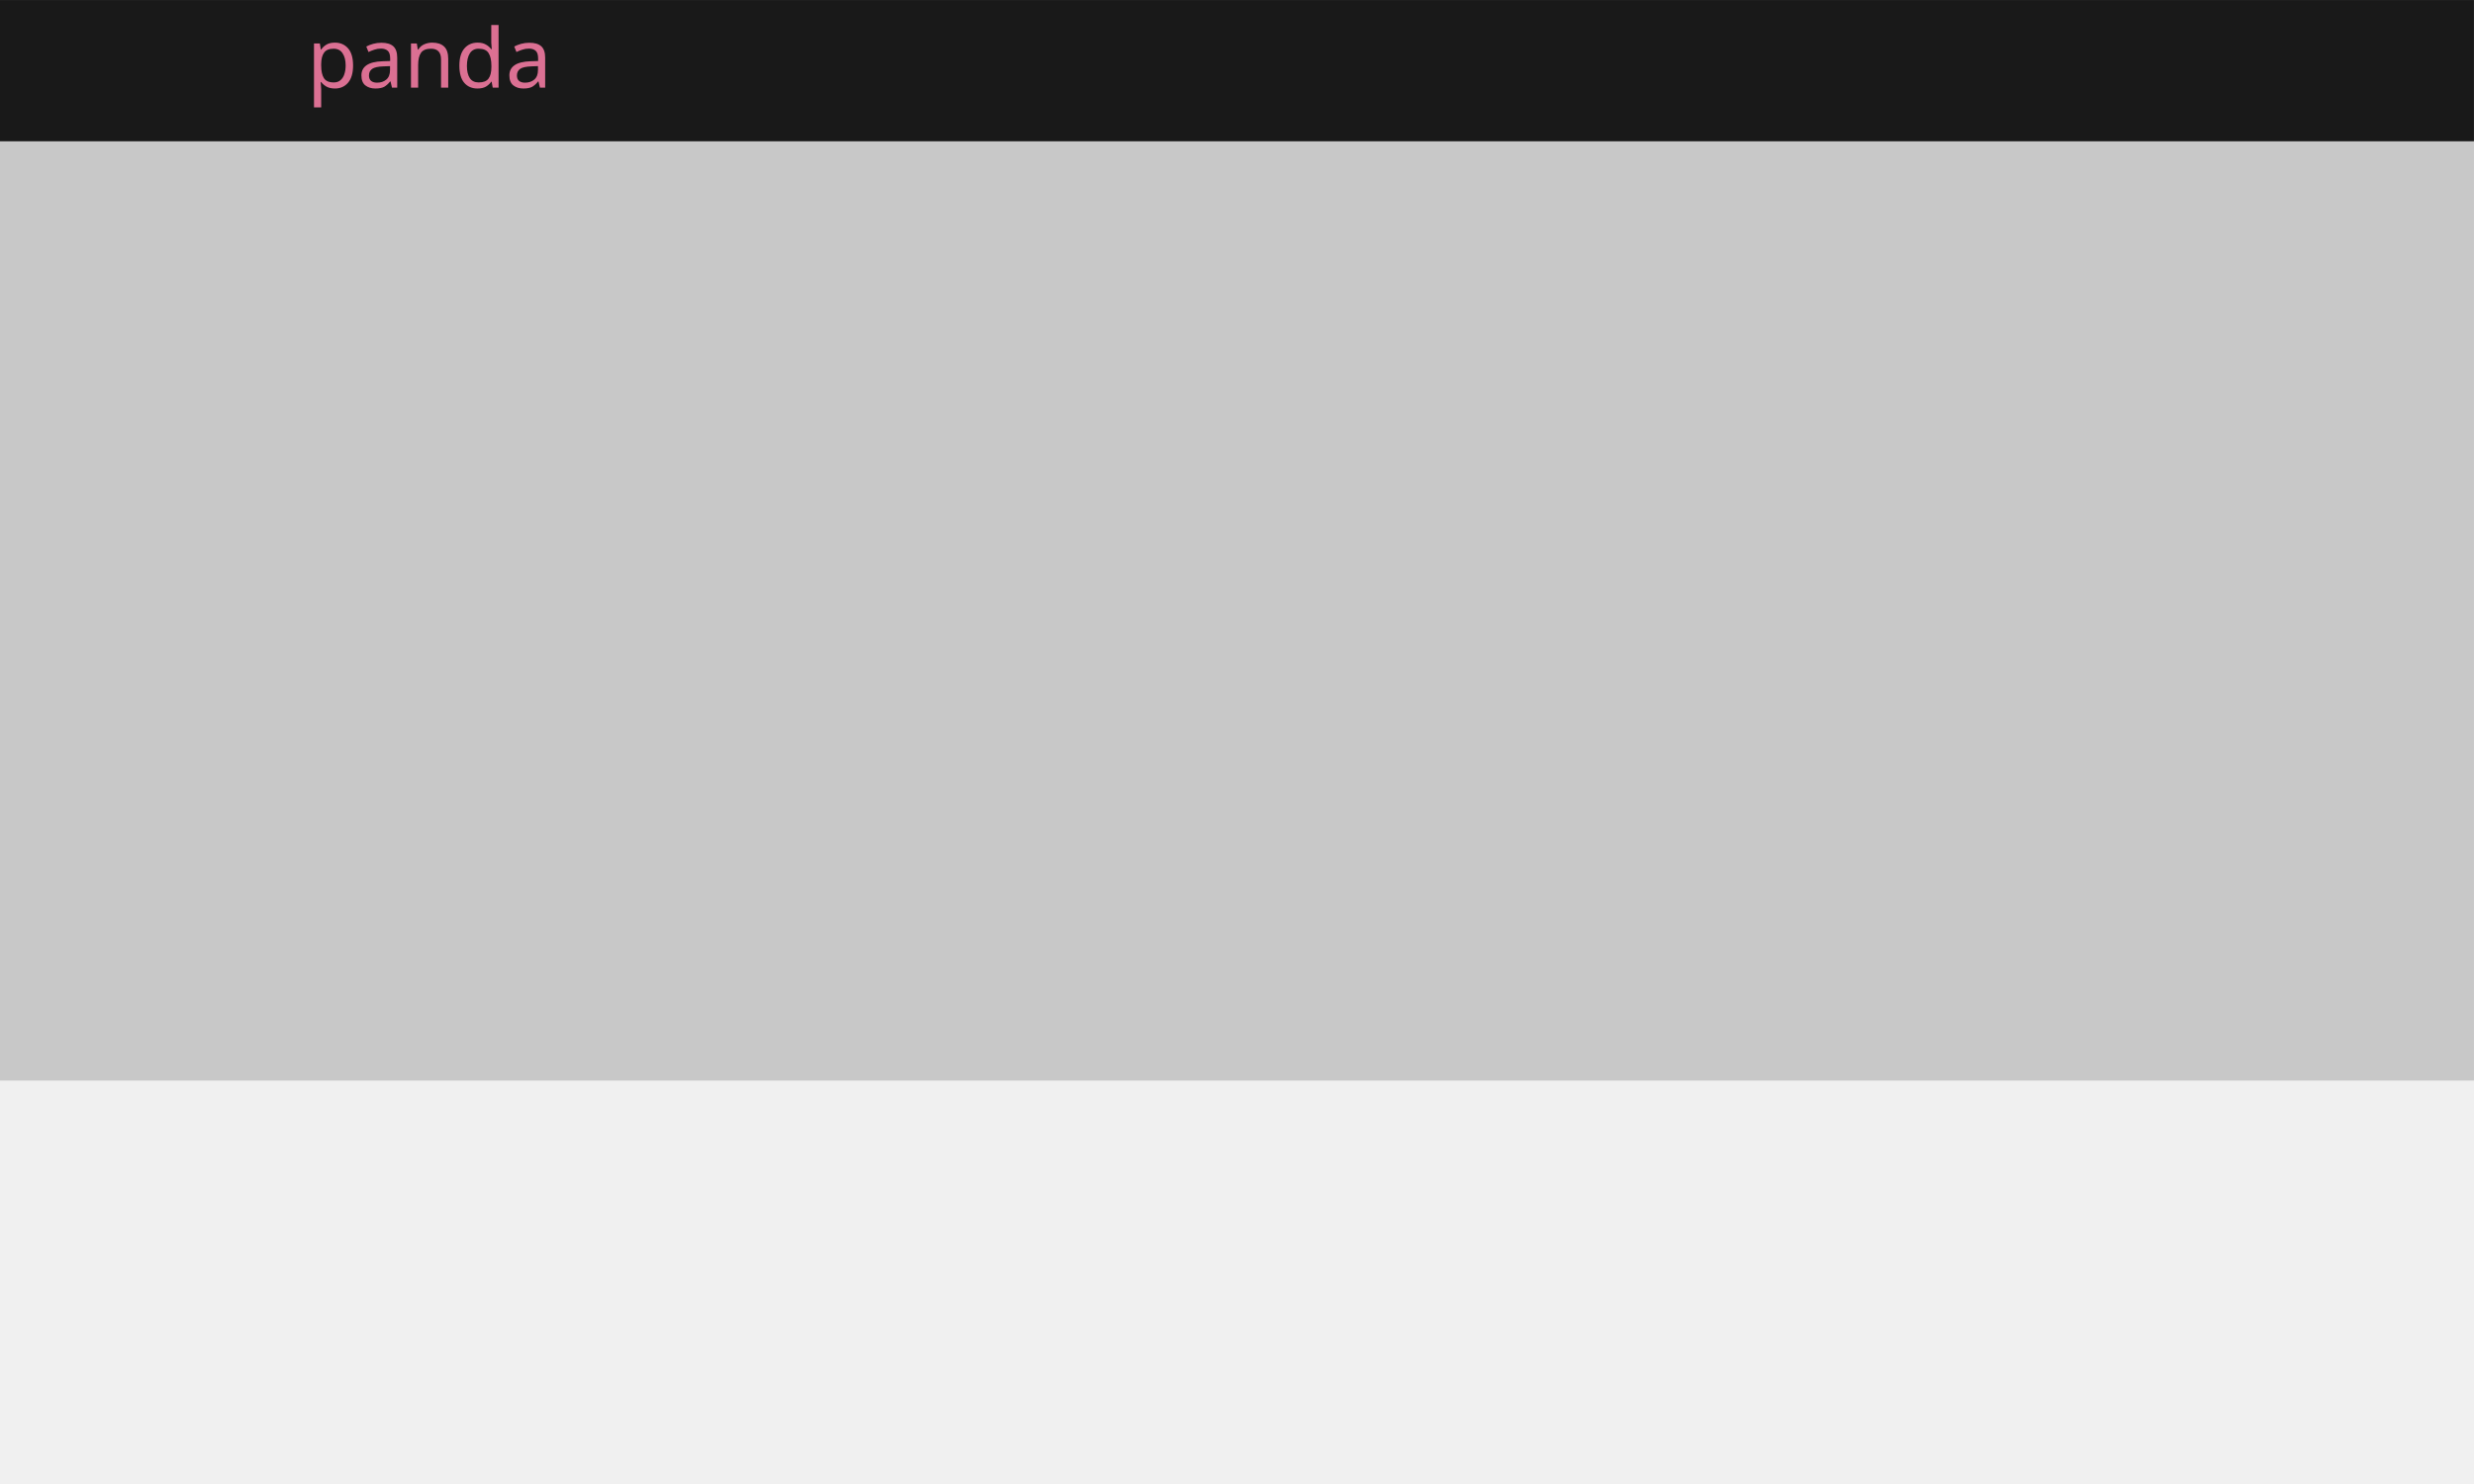
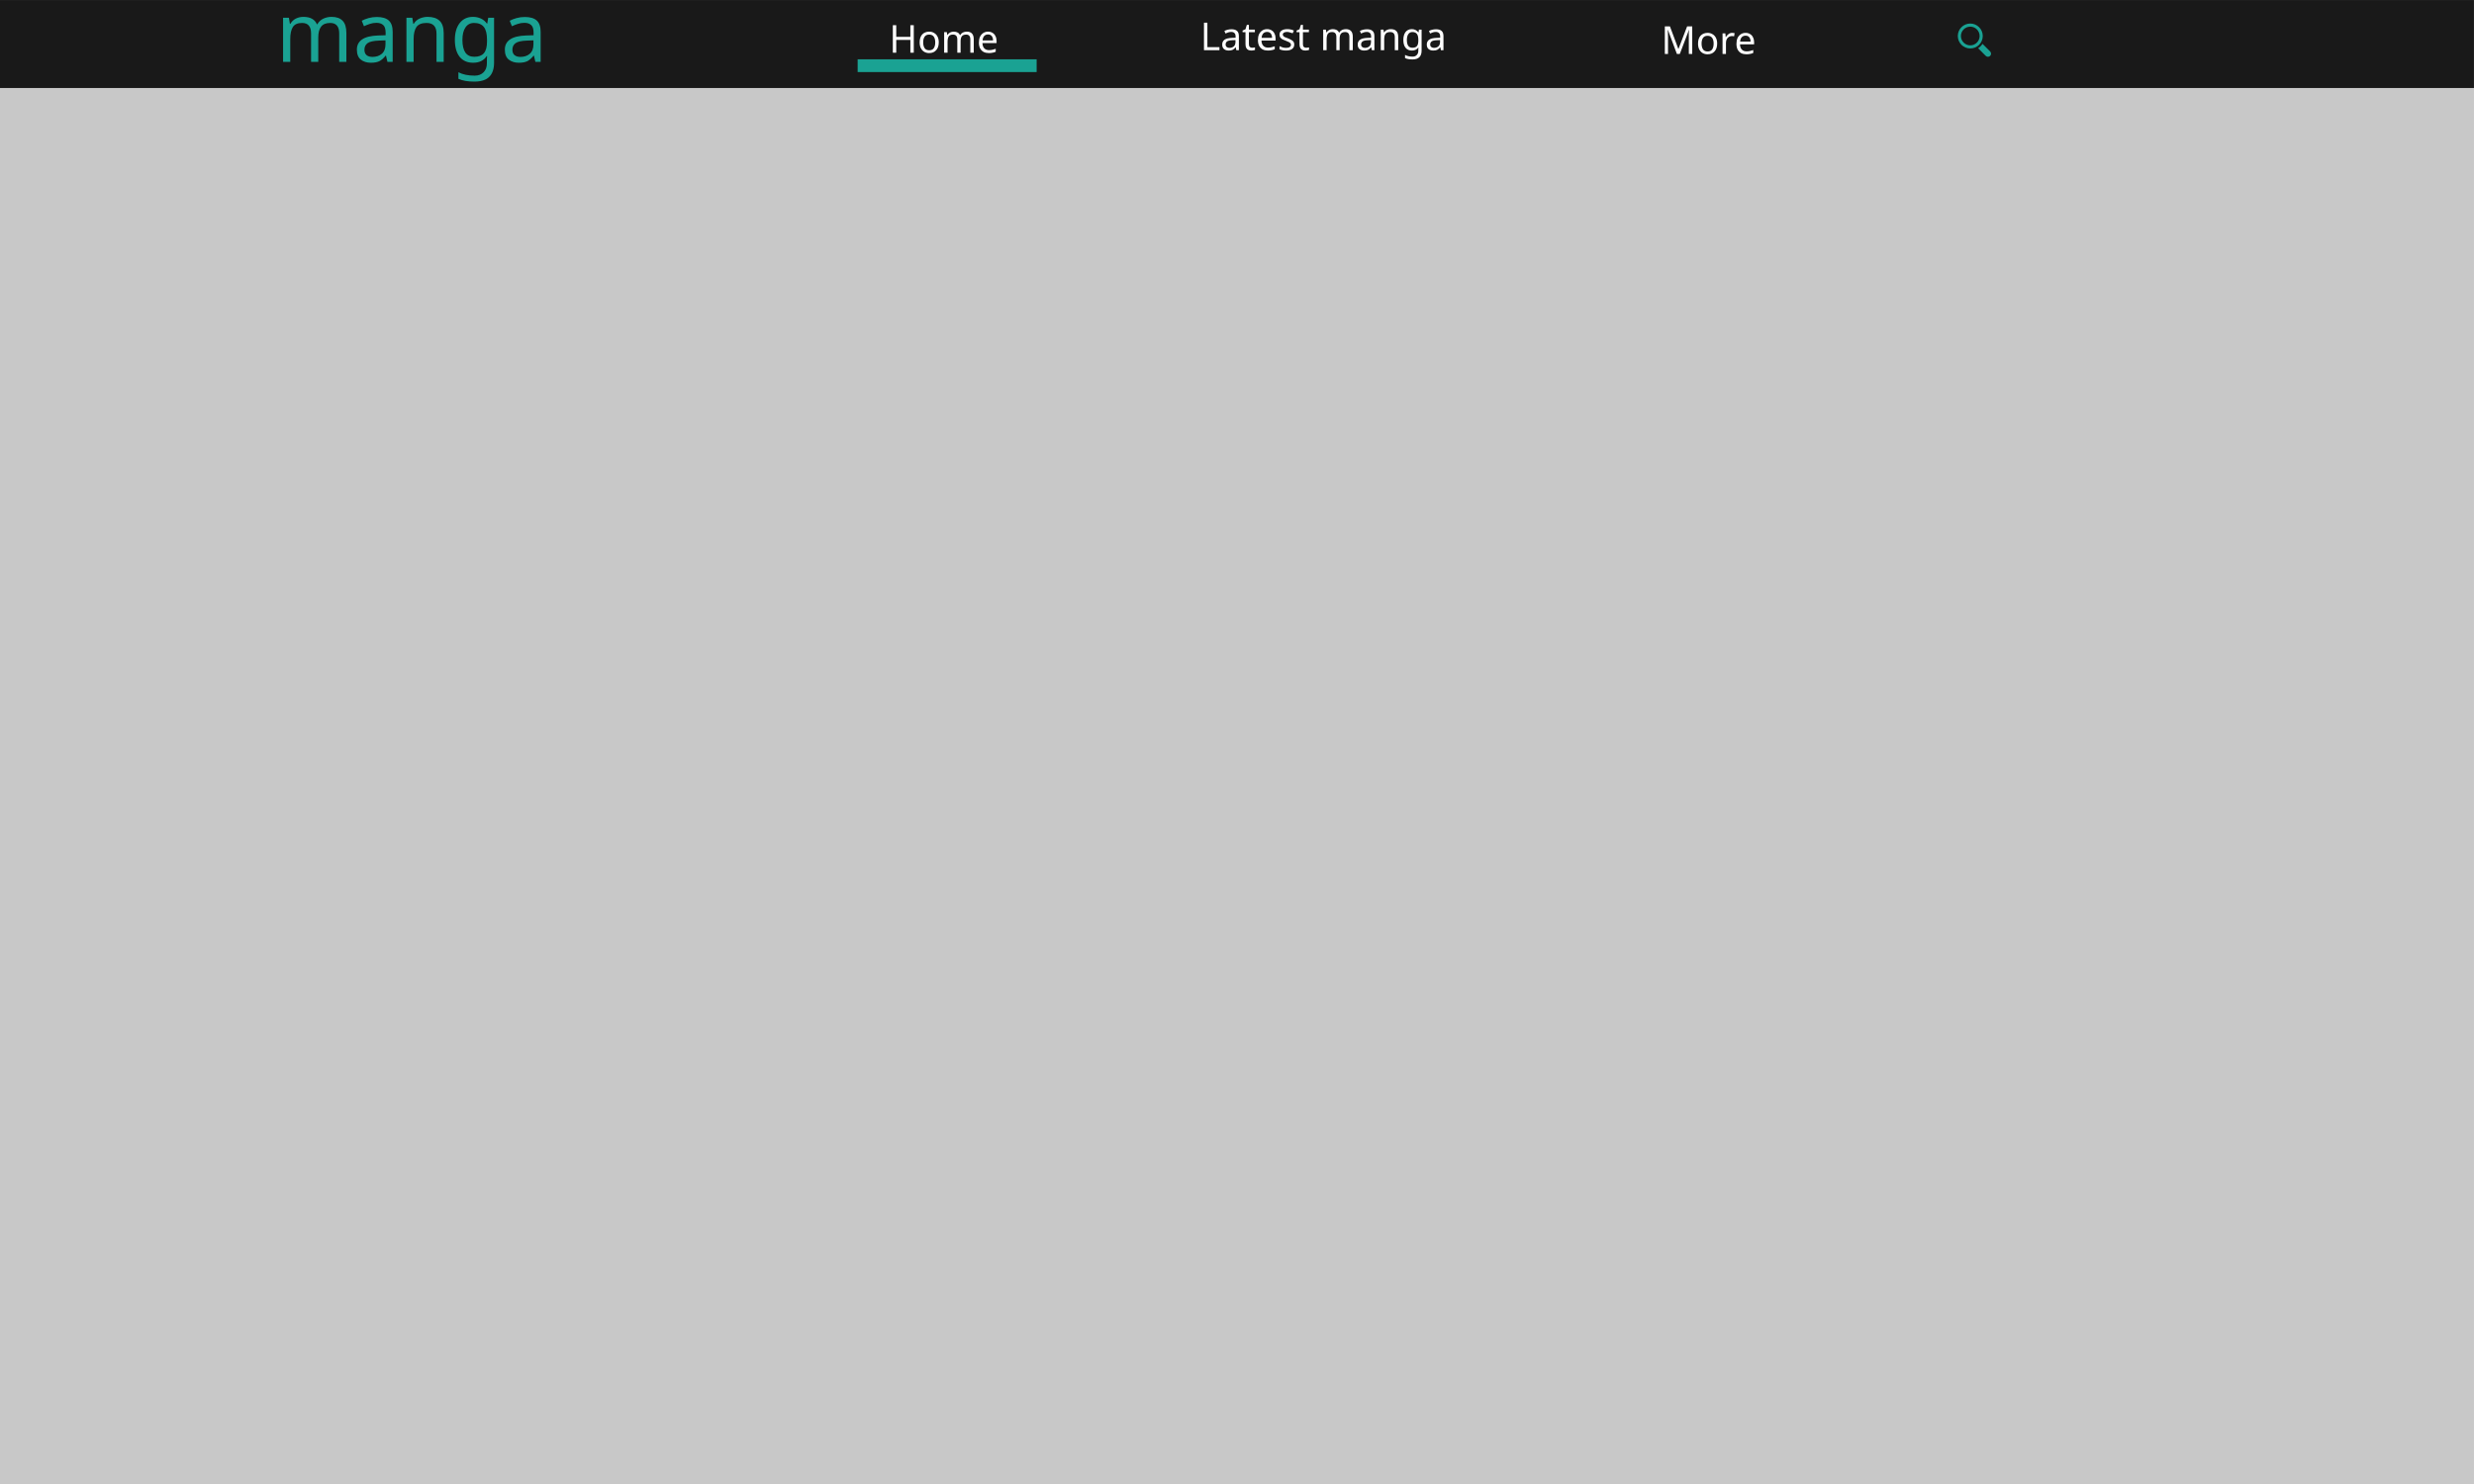
<svg xmlns="http://www.w3.org/2000/svg" width="1200" height="720" viewBox="0 0 317.5 190.5" version="1.1" id="svg46">
  <defs id="defs40" />
  <g id="layer1" transform="translate(0,-106.5)" />
-   <path style="fill:#c8c8c8;fill-opacity:1;stroke-width:0.264" d="M -6.4595222e-4,0.004 V 138.711 H 317.495 V 0.004 Z" id="rect106" />
-   <rect style="fill:#191919;fill-opacity:1;fill-rule:evenodd;stroke-width:0.621" id="rect4632" width="317.496" height="18.133" x="-0.001" y="0.004" />
-   <text xml:space="preserve" style="font-style:normal;font-weight:normal;font-size:10.583px;line-height:1.25;font-family:sans-serif;letter-spacing:0px;word-spacing:0px;fill:#db7093;fill-opacity:0;stroke:none;stroke-width:0.265;" x="8.233" y="8.337" id="text4636">
-     <tspan id="tspan4634" x="8.233" y="8.337" style="stroke-width:0.265;fill:#db7093;fill-opacity:0;">manga</tspan>
+   <path style="fill:#c8c8c8;fill-opacity:1;stroke-width:0.309" d="M -6.4595222e-4,0.004 V 190.561 H 317.495 V 0.004 Z" id="rect106" />
+   <rect style="fill:#191919;fill-opacity:1;fill-rule:evenodd;stroke-width:0.49" id="rect4632" width="317.496" height="11.293" x="-0.001" y="0.004" />
+   <text xml:space="preserve" style="font-style:normal;font-weight:normal;font-size:10.583px;line-height:1.25;font-family:sans-serif;letter-spacing:0px;word-spacing:0px;fill:#1aa293;fill-opacity:1;stroke:none;stroke-width:0.265;" x="35.421" y="7.945" id="text4640">
+     <tspan id="tspan4638" x="35.421" y="7.945" style="font-style:normal;font-variant:normal;font-weight:500;font-stretch:normal;font-size:10.583px;font-family:'3270Medium Nerd Font';-inkscape-font-specification:'3270Medium Nerd Font, Medium';font-variant-ligatures:normal;font-variant-caps:normal;font-variant-numeric:normal;font-feature-settings:normal;text-align:start;writing-mode:lr-tb;text-anchor:start;fill:#1aa293;fill-opacity:1;stroke-width:0.265;">manga</tspan>
  </text>
-   <text xml:space="preserve" style="font-style:normal;font-weight:normal;font-size:10.583px;line-height:1.25;font-family:sans-serif;letter-spacing:0px;word-spacing:0px;fill:#db7093;fill-opacity:1;stroke:none;stroke-width:0.265" x="39.392" y="11.255" id="text4640">
-     <tspan id="tspan4638" x="39.392" y="11.255" style="fill:#db7093;fill-opacity:1;stroke-width:0.265">panda</tspan>
+   <text xml:space="preserve" style="font-style:normal;font-weight:normal;font-size:10.583px;line-height:1.25;font-family:sans-serif;letter-spacing:0px;word-spacing:0px;fill:#000000;fill-opacity:1;stroke:none;stroke-width:0.265" x="111.125" y="9.134" id="text4555">
+     <tspan id="tspan4553" x="111.125" y="18.498" style="stroke-width:0.265" />
  </text>
+   <text xml:space="preserve" style="font-style:normal;font-variant:normal;font-weight:normal;font-stretch:normal;font-size:4.939px;line-height:1.25;font-family:sans-serif;-inkscape-font-specification:'sans-serif, Normal';font-variant-ligatures:normal;font-variant-caps:normal;font-variant-numeric:normal;font-feature-settings:normal;text-align:start;letter-spacing:0px;word-spacing:0px;writing-mode:lr-tb;text-anchor:start;fill:#ffffff;fill-opacity:1;stroke:none;stroke-width:0.265" x="114.097" y="6.765" id="text4559">
+     <tspan id="tspan4557" x="114.097" y="6.765" style="font-style:normal;font-variant:normal;font-weight:normal;font-stretch:normal;font-size:4.939px;font-family:sans-serif;-inkscape-font-specification:'sans-serif, Normal';font-variant-ligatures:normal;font-variant-caps:normal;font-variant-numeric:normal;font-feature-settings:normal;text-align:start;writing-mode:lr-tb;text-anchor:start;fill:#ffffff;fill-opacity:1;stroke-width:0.265">Home</tspan>
+   </text>
+   <text xml:space="preserve" style="font-style:normal;font-variant:normal;font-weight:normal;font-stretch:normal;font-size:4.939px;line-height:1.25;font-family:sans-serif;-inkscape-font-specification:'sans-serif, Normal';font-variant-ligatures:normal;font-variant-caps:normal;font-variant-numeric:normal;font-feature-settings:normal;text-align:start;letter-spacing:0px;word-spacing:0px;writing-mode:lr-tb;text-anchor:start;fill:#ffffff;fill-opacity:1;stroke:none;stroke-width:0.265" x="154.029" y="6.442" id="text4563">
+     <tspan id="tspan4561" x="154.029" y="6.442" style="font-style:normal;font-variant:normal;font-weight:normal;font-stretch:normal;font-size:4.939px;font-family:sans-serif;-inkscape-font-specification:'sans-serif, Normal';font-variant-ligatures:normal;font-variant-caps:normal;font-variant-numeric:normal;font-feature-settings:normal;text-align:start;writing-mode:lr-tb;text-anchor:start;fill:#ffffff;fill-opacity:1;stroke-width:0.265">Latest manga</tspan>
+   </text>
+   <text xml:space="preserve" style="font-style:normal;font-variant:normal;font-weight:normal;font-stretch:normal;font-size:4.939px;line-height:1.25;font-family:sans-serif;-inkscape-font-specification:'sans-serif, Normal';font-variant-ligatures:normal;font-variant-caps:normal;font-variant-numeric:normal;font-feature-settings:normal;text-align:start;letter-spacing:0px;word-spacing:0px;writing-mode:lr-tb;text-anchor:start;fill:#ffffff;fill-opacity:1;stroke:none;stroke-width:0.265" x="213.172" y="6.921" id="text4571">
+     <tspan id="tspan4569" x="213.172" y="6.921" style="font-style:normal;font-variant:normal;font-weight:normal;font-stretch:normal;font-size:4.939px;font-family:sans-serif;-inkscape-font-specification:'sans-serif, Normal';font-variant-ligatures:normal;font-variant-caps:normal;font-variant-numeric:normal;font-feature-settings:normal;text-align:start;writing-mode:lr-tb;text-anchor:start;fill:#ffffff;fill-opacity:1;stroke-width:0.265">More</tspan>
+   </text>
+   <rect style="opacity:1;fill:#1aa293;fill-opacity:1;fill-rule:evenodd;stroke-width:0.265" id="rect4595" width="22.97" height="1.638" x="110.067" y="7.612" />
+   <g id="g4605" transform="matrix(0.00879492,0,0,0.00879492,251.2547,3.021704)">
+     <g id="g4603">
+       <g id="g4601">
+         <path id="path4597" data-old_color="#1aa293" class="active-path" data-original="#000000" d="M 363.909,181.955 C 363.909,81.473 282.44,0 181.956,0 81.474,0 0.001,81.473 0.001,181.955 c 0,100.482 81.473,181.951 181.955,181.951 100.484,0 181.953,-81.469 181.953,-181.951 z M 181.956,318.416 c -75.252,0 -136.465,-61.208 -136.465,-136.46 0,-75.252 61.213,-136.465 136.465,-136.465 75.25,0 136.468,61.213 136.468,136.465 0,75.252 -61.218,136.46 -136.468,136.46 z" style="fill:#1aa293" />
+         <path id="path4599" data-old_color="#1aa293" class="active-path" data-original="#000000" d="M 471.882,407.567 360.567,296.243 c -16.586,25.795 -38.536,47.734 -64.331,64.321 L 407.56,471.888 c 17.772,17.768 46.587,17.768 64.321,0 17.773,-17.739 17.773,-46.554 0.001,-64.321 z" style="fill:#1aa293" />
+       </g>
+     </g>
+   </g>
</svg>
